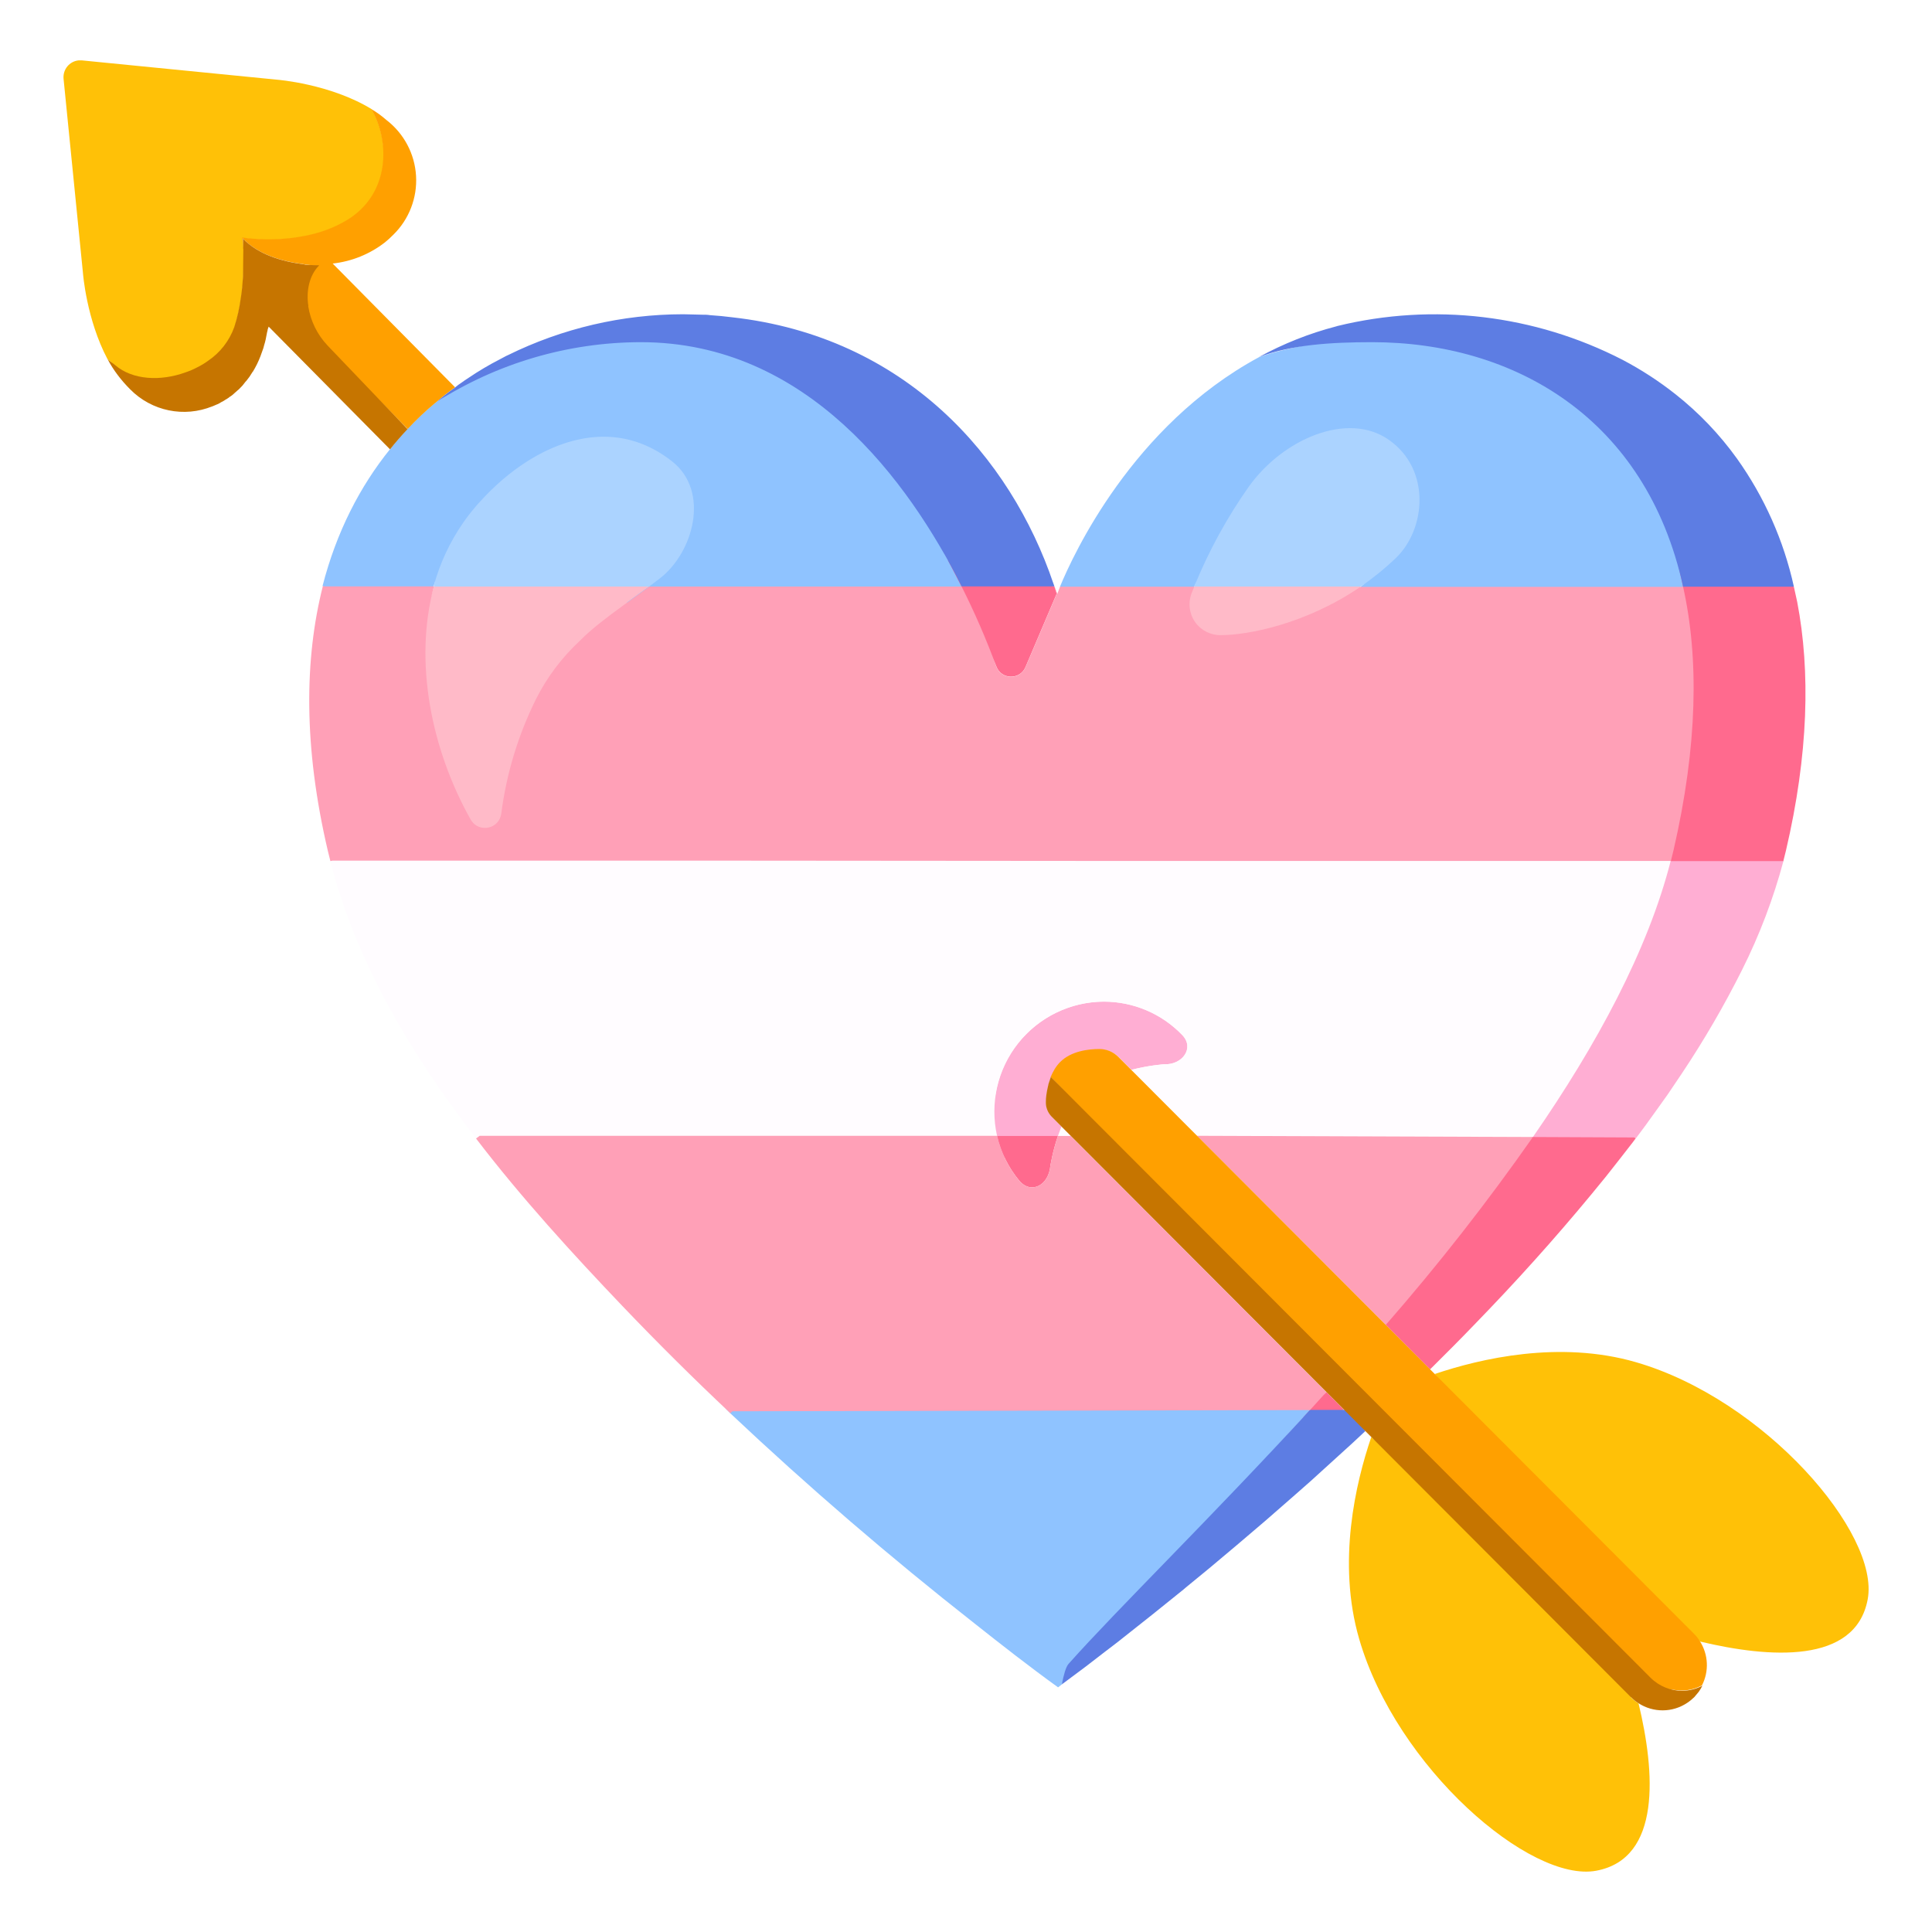
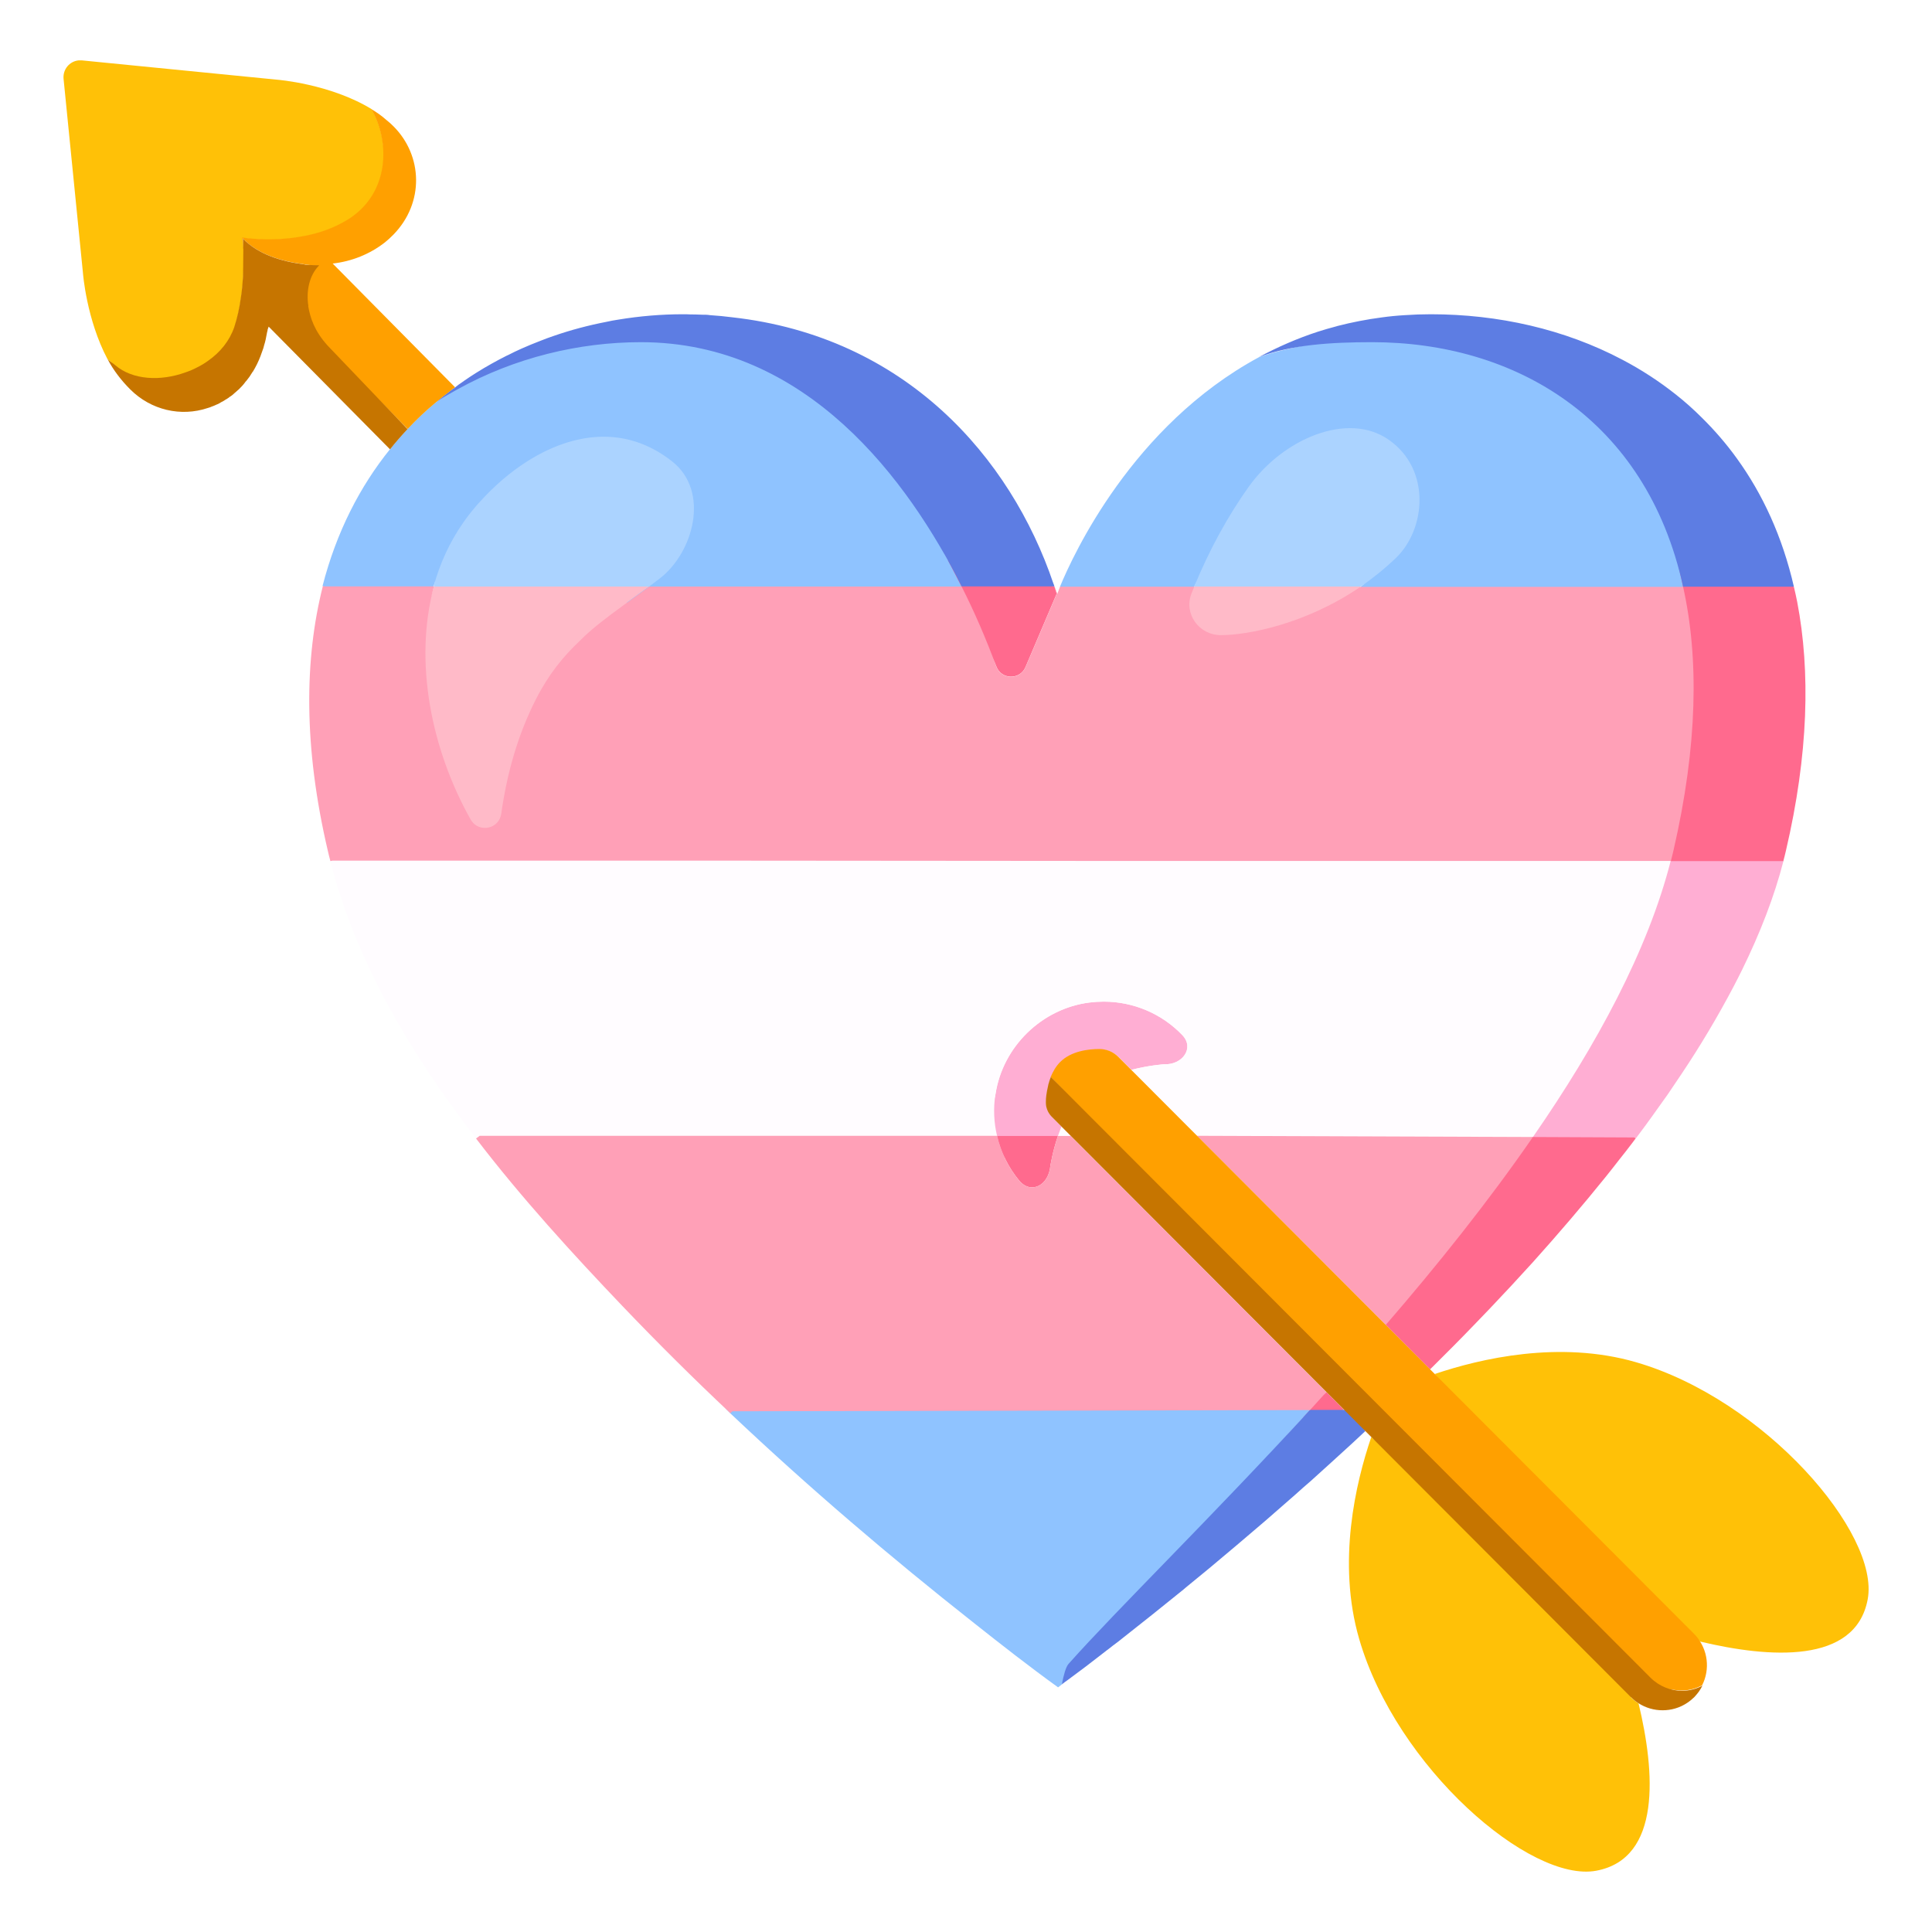
- <svg xmlns="http://www.w3.org/2000/svg" xml:space="preserve" viewBox="0 0 128 128">
-   <path fill="#FFAED3" d="m115.15 53.47-4.45 3.57c-7.26 3.25-15.4 14.02-11.99 21.25l9.59-2.93.08.06.64-.86.82-1.14.65-.91.93-1.38a63.85 63.85 0 0 0 4-6.88 38.15 38.15 0 0 0 2.74-7.21l-3.01-3.57zM73.13 66.36a7.29 7.29 0 0 0-7.17 6.12c-.15.92-1.6 4.1-1.38 5.01l5.52-2.23.23-.62-.05-.05-.59-.59a1.35 1.35 0 0 1-.38-.97c.01-.29.05-.65.14-1.03 0-.06.02-.12.04-.18.12-.52.38-1.02.79-1.43.72-.72 1.85-.86 2.6-.86.46 0 .91.18 1.24.51l.84.84c1.2-.31 2.18-.37 2.18-.37 1.2.05 2.02-1.07 1.2-1.93a7.2 7.2 0 0 0-5.21-2.22z" />
-   <path fill="#FFFCFF" d="M73.16 51.31 31.54 56.1l-9.53.91-.13.03c1.69 6.65 5.34 12.79 9.66 18.39l17.29 6.65 17.23-6.82a7.29 7.29 0 0 1 7.06-8.9c1.97 0 3.85.8 5.21 2.22.82.86 0 1.98-1.2 1.93 0 0-.98.06-2.18.37l4.45 4.47 8.26 2.5 13.9-2.52c4.24-6.12 7.62-12.38 9.13-18.3l-37.53-5.72z" />
-   <path fill="#FF6A8E" d="m119.07 39.88-.22-1-10.74-4.02c-2.19 3.57 1.86 10.55.26 17.5-.06.24 1.6 4.3 2.32 4.69h7.46l.17-.68c1.5-6.41 1.63-11.89.75-16.49zm-17.51 35.45c-8.89 3.34-11.82 8.05-9.75 12.45l2.93 2.94h.01c.98-.97 1.96-1.95 2.93-2.96l1.01-1.05a141.2 141.2 0 0 0 7.7-8.75l.89-1.13.88-1.13.21-.28-.08-.06-6.73-.03zm-13.69 16.9c-.36.4-2.21 1.49-2.57 1.87l3.75-.69-1.17-1.18h-.01zM67.52 78.21c.79.95 1.97.32 2.07-.99.01 0 .13-.88.5-1.96h-4.03a7.18 7.18 0 0 0 1.46 2.95zm.42-34.01 2.07-4.87-.15-.47-7.99-1.94c1.03 2.04 3.63 5.84 4.14 7.23.32.88 1.56.91 1.93.05z" />
-   <path fill="#FFBAC8" d="m79.12 38.86-3.76 2.01c-.53 1.35 7.69 5.08 9.14 5.08 1.71 0 4.54-4.3 5.63-7.09l-5.14-2.52-5.87 2.52zM35.4 37.03l-3.52.41-3.13 1.4c-1.36 5.02-4.31 10.05-1.73 14.63.22.39 4.16 2.63 4.53 2.63.5 0 4.45-.66 4.54-1.26.37-2.64-.02-4.54 1.19-6.91.83-1.63 1.87-1.64 2.97-2.67.42-.42 3.06-1.78 3.52-2.15 1.02-.81-1.9-3.41-.74-4.26l-2.48-1.57-5.15-.25z" />
-   <path fill="#ABD3FF" d="M93.36 27.86c-2.73-1.93-11.39.46-13.65 3.63-1.44 2.02.37 5.03-.59 7.37h11.01c.81-.55 3.94-1.22 4.7-1.95 1.96-1.9 1.32-7.09-1.47-9.06v.01zm-45.08.56c-3.13-2.46-9.77-3.65-12.68-1.82-1.18.74-3.14 1.32-4.06 2.34-.21.22-1.2 1.73-1.39 1.96-.18.23-1.25 2.52-1.41 2.76-.9 1.29.41 3.7 0 5.2h14.28l.11-.08c.19-.14 3.95-1.18 4.17-1.27 4.81-2.01 3.52-7.09.98-9.09z" />
-   <path fill="#8FC3FF" d="m90.13 38.88 10.16 5.95 11.22-5.95c-2.45-11.17-3.14-14.56-16.45-16.74-2.63-.43-9.48.7-11.66 1.53-8.38 4.53-12.31 13.11-13.17 15.19l4.08 6.4 4.81-6.4a33.29 33.29 0 0 1 3.61-6.61c2.26-3.17 6.57-5.03 9.3-3.1 2.79 1.97 2.43 5.9.47 7.8-.76.73-1.56 1.37-2.37 1.93zM48.39 93.64a236.7 236.7 0 0 0 16.14 13.89c1.83 1.45 3.67 2.89 5.57 4.26l.25-.19c.12-.61 3.33-3.54 3.52-3.75 3.26-3.66 6.35-7.27 12.92-14.43l-28.77-7.54s-14.79 2.88-9.63 7.76zm-4.96-71.5c-4.09 0-8.26.81-12.06 2.92-.49.27-2.05 1.31-2.52 1.62l-.02.01a19.85 19.85 0 0 0-2.99 3.07c-2 2.48-3.55 5.49-4.47 9.06l3.89 2.83 3.47-2.81a13.62 13.62 0 0 1 1.95-4.2c.16-.24.34-.47.52-.7.19-.23.38-.47.59-.69.92-1.02 2-1.97 3.18-2.71 2.91-1.83 6.42-2.44 9.55.02 2.54 1.99 1.43 6.07-.84 7.79l-.56.42-1.6 1.16 22.18-1.07c-3.53-7.01-9.27-16.72-20.27-16.72z" />
-   <path fill="#5D7DE3" d="M115.07 30.37a21.15 21.15 0 0 0-4.05-4.24 22.6 22.6 0 0 0-3.52-2.29 27.18 27.18 0 0 0-18.9-2.24l-.06.02a22.43 22.43 0 0 0-5.14 2.04c2.18-.83 4.83-.99 7.5-.99 9.42 0 18.16 5.03 20.61 16.2h7.34a23.2 23.2 0 0 0-3.78-8.5zM86.79 93.41c-6.57 7.16-12.73 13.16-15.99 16.82-.19.21-.33.75-.45 1.36l.02-.01.39-.29 1.18-.88 1.27-.98.25-.19.6-.46 2.26-1.79 2.1-1.69.15-.13 1.56-1.28c1.17-.98 2.42-2.03 3.71-3.14l1.98-1.73 1.01-.89 2.74-2.49.89-.83-1.12-1.4h-2.55zM48.5 21.02c-.48-.06-.96-.11-1.46-.14-.17-.03-.34-.03-.52-.03a21.9 21.9 0 0 0-.81-.02l-.46-.01a26.3 26.3 0 0 0-11.6 2.71l-.11.05-.96.51c-.35.19-.69.4-1.03.61l-.76.5-.21.15c-.14.09-.28.19-.42.31l-.42.3a16 16 0 0 0-.88.71 25.23 25.23 0 0 1 13.6-4c11.01 0 17.72 9.17 21.25 16.18h6.15l-.07-.19c-2.83-8.37-9.81-16.36-21.29-17.64z" />
-   <path fill="#FFC107" d="M108.39 90.25c-5.06-1.47-10.31-.24-13.33.78l13.31 16.38c.15.15 4.17 1.17 4.28 1.35 4.53 1.08 10.28 1.53 11.09-2.8.82-4.37-6.84-13.24-15.35-15.71zm.15 22.59c-.17-.1-.33-.23-.47-.38l-.05-2.63-17.17-14.62c-1.03 3.02-2.28 8.29-.8 13.38 2.47 8.51 11.34 16.17 15.71 15.35 4.33-.81 3.89-6.55 2.8-11.08l-.02-.02zM23.05 14.59c2.77-1.7 2.87-5.13 1.57-7.34v-.02c-2.75-1.68-6.26-1.95-6.26-1.95L5.42 4h-.21c-.61.06-1.05.6-1 1.21L5.5 18.13s.23 3.03 1.62 5.66l.53.48c1.14.98 3 1.07 4.64.48a5.58 5.58 0 0 0 1.5-.77 4.5 4.5 0 0 0 1.75-2.27 13.77 13.77 0 0 0 .58-3.37l.02-1.79-.01-.08c-.02-.44-.06-.71-.06-.71s1.96.34 4.18-.11c.93-.18 1.9-.51 2.8-1.06z" />
-   <path fill="#FFA0B7" d="M70.09 75.26c-.37 1.08-.49 1.96-.5 1.96-.1 1.31-1.28 1.94-2.07.99a7.16 7.16 0 0 1-1.46-2.96H31.78l-.24.18c3.03 3.96 6.41 7.65 9.67 11.07 2.33 2.44 4.72 4.82 7.18 7.13l.13-.13 38.27-.08 1.08-1.19-17.55-17.59-.23.62zm41.42-36.38H90.13c-3.66 2.5-7.53 3.2-9.24 3.2a2.04 2.04 0 0 1-1.95-2.76l.18-.45h-8.89l-.18.47-.18-.47h-.01l.15.47-2.07 4.87c-.37.86-1.61.83-1.93-.05a50.78 50.78 0 0 0-2.3-5.3H43.02c-1.16.85-2.26 1.61-3.28 2.42-.46.37-.91.75-1.32 1.17a13.63 13.63 0 0 0-2.91 3.87 23.93 23.93 0 0 0-2.3 7.59c-.09.6-.58.94-1.08.94-.37 0-.73-.17-.95-.56-2.58-4.58-3.79-10.42-2.43-15.44h-7.24l-.12-.02c-1.22 4.81-1.29 10.63.33 17.54l.17.68.13-.03h25.93l25.18.02h37.57l.18-.73c1.6-6.95 1.68-12.73.63-17.43zM79.3 75.25l.1.1 12.41 12.43a148.2 148.2 0 0 0 9.75-12.45l-22.06-.08h-.2z" />
-   <path fill="#FFFCFF" d="m70.95 75.26-.63-.62-.23.62z" />
-   <path fill="#FFA000" d="m25.5 16.06.28-.24.28-.27a5.04 5.04 0 0 0-.46-7.6 6.47 6.47 0 0 0-1.01-.73c1.3 2.21 1.2 5.64-1.57 7.34-.9.55-1.87.88-2.8 1.06-2.22.45-4.18.11-4.18.11s.04.27.06.71c0-.37-.01-.65-.03-.65 1.06 1.08 2.57 1.52 4.09 1.72l.12.02.74.08c-.68.67-.87 1.72-.72 2.66a5.17 5.17 0 0 0 1.31 2.69l5.4 5.46c.58-.62 1.19-1.2 1.83-1.73l.02-.01.08-.07a11.8 11.8 0 0 1 1.21-.95l-8.11-8.2a6.85 6.85 0 0 0 3.46-1.4zm82.03 93.28h.01l-.02-.02.01.02zm5.09-.61a2.63 2.63 0 0 0-.39-.49L74.08 70.01a1.76 1.76 0 0 0-1.24-.51c-.75 0-1.88.14-2.6.86-.29.29-.48.64-.63.99l37.83 39.57c.58.58 3.22 1.08 3.98 1.08.46 0 .92-.12 1.34-.34a2.94 2.94 0 0 0-.14-2.93z" />
-   <path fill="#C67500" d="M111.45 112.02c-.76 0-1.52-.29-2.1-.87L71.24 72.98l-1.62-1.63-.15.45-.04.18c-.09.38-.14.74-.14 1.03-.01.36.13.71.38.97l.59.59.05.05 37.74 37.82h.01c.14.15.3.28.47.39h.02v.01a2.93 2.93 0 0 0 3.23-.02c.17-.11.32-.24.47-.38l.3-.36c.09-.13.17-.26.24-.4a2.9 2.9 0 0 1-1.34.34zM20.43 20.27c-.15-.94.04-2.02.72-2.69-.25-.02-.61-.01-.86-.04h-.03l-.09-.02c-1.52-.2-3.03-.64-4.09-1.72.03 0 .03.28.03.65l.01.08-.02 1.79c-.03.48-.07.96-.15 1.44-.09.66-.23 1.29-.43 1.91a4.53 4.53 0 0 1-1.73 2.23c-.22.16-.46.31-.71.43-.26.14-.52.25-.79.34-1.65.6-3.5.51-4.65-.47-.17-.15-.35-.24-.51-.4.4.75.9 1.4 1.5 2a5 5 0 0 0 5.44 1.12h.01l.3-.13h.01c.09-.04.19-.09.29-.16h.01c.09-.05.19-.1.28-.17h.01c.09-.05.18-.12.27-.19h.01c.09-.06.18-.13.27-.22l.26-.23h.01l.25-.26.01-.01.23-.29h.01l.23-.3.21-.33h.01c.2-.33.37-.67.51-1.04l.19-.53.05-.19a4 4 0 0 0 .1-.37c.05-.23.08-.45.13-.63v-.01l.01-.05.06-.17 8.04 8.13c.37-.47.76-.91 1.16-1.34l-5.29-5.53a4.9 4.9 0 0 1-1.29-2.62l.01-.01zm-4.88 1.36a11.35 11.35 0 0 1-.01 0h.01zM90.44 94.8l-1.4-1.41 1.41 1.41h-.01z" />
+ <svg xmlns="http://www.w3.org/2000/svg" version="1.1" id="Layer_4" x="0px" y="0px" viewBox="0 0 128 128" enable-background="new 0 0 128 128" xml:space="preserve">
+   <path fill="#FFAED3" d="M115.15,53.47l-4.45,3.57c-7.26,3.25-15.4,14.02-11.99,21.25l9.59-2.93l0.08,0.06  c0.21-0.29,0.43-0.57,0.64-0.86c0.28-0.38,0.55-0.76,0.82-1.14c0.22-0.3,0.43-0.61,0.65-0.91l0.93-1.38  c1.24-1.85,2.38-3.77,3.42-5.74c0.2-0.38,0.39-0.76,0.58-1.14c1.19-2.43,2.13-4.84,2.74-7.21L115.15,53.47L115.15,53.47z   M73.13,66.36c-0.31,0-0.63,0.02-0.95,0.06c-3.15,0.4-5.74,2.92-6.22,6.06c-0.15,0.92-1.6,4.1-1.38,5.01l5.52-2.23  c0.07-0.2,0.15-0.41,0.23-0.62l-0.05-0.05L69.69,74c-0.25-0.26-0.39-0.61-0.38-0.97c0.01-0.29,0.05-0.65,0.14-1.03  c0-0.06,0.02-0.12,0.04-0.18c0.12-0.52,0.38-1.02,0.79-1.43c0.72-0.72,1.85-0.86,2.6-0.86c0.46,0,0.91,0.18,1.24,0.51l0.84,0.84  c1.2-0.31,2.18-0.37,2.18-0.37c1.2,0.05,2.02-1.07,1.2-1.93C76.98,67.16,75.1,66.36,73.13,66.36L73.13,66.36z" />
+   <path fill="#FFFCFF" d="M73.16,51.31L31.54,56.1l-9.53,0.91l-0.13,0.03c1.69,6.65,5.34,12.79,9.66,18.39l17.29,6.65l17.23-6.82  c-0.21-0.87-0.26-1.81-0.11-2.78c0.48-3.14,3.07-5.66,6.22-6.06c0.32-0.04,0.64-0.06,0.95-0.06c1.97,0,3.85,0.8,5.21,2.22  c0.82,0.86,0,1.98-1.2,1.93c0,0-0.98,0.06-2.18,0.37l4.45,4.47l8.26,2.5l13.9-2.52c4.24-6.12,7.62-12.38,9.13-18.3L73.16,51.31  L73.16,51.31z" />
+   <path fill="#FF6A8E" d="M119.07,39.88c-0.07-0.34-0.14-0.68-0.22-1l-10.74-4.02c-2.19,3.57,1.86,10.55,0.26,17.5  c-0.06,0.24,1.6,4.3,2.32,4.69h7.46c0.06-0.23,0.12-0.45,0.17-0.68C119.82,49.96,119.95,44.48,119.07,39.88L119.07,39.88z   M101.56,75.33c-8.89,3.34-11.82,8.05-9.75,12.45l2.93,2.94h0.01c0.98-0.97,1.96-1.95,2.93-2.96c0.33-0.34,0.67-0.69,1.01-1.05  c0.97-1.02,1.93-2.05,2.88-3.1c1.66-1.85,3.28-3.74,4.82-5.65c0.3-0.38,0.6-0.75,0.89-1.13c0.3-0.37,0.59-0.75,0.88-1.13  c0.07-0.09,0.14-0.19,0.21-0.28l-0.08-0.06L101.56,75.33L101.56,75.33z M87.87,92.23c-0.36,0.4-2.21,1.49-2.57,1.87l3.75-0.69  l-1.17-1.18H87.87z M67.52,78.21c0.79,0.95,1.97,0.32,2.07-0.99c0.01,0,0.13-0.88,0.5-1.96h-4.03  C66.31,76.34,66.81,77.35,67.52,78.21z M67.94,44.2l2.07-4.87c-0.05-0.16-0.1-0.31-0.15-0.47l-7.99-1.94  c1.03,2.04,3.63,5.84,4.14,7.23C66.33,45.03,67.57,45.06,67.94,44.2L67.94,44.2z" />
+   <path fill="#FFBAC8" d="M79.12,38.86l-3.76,2.01c-0.53,1.35,7.69,5.08,9.14,5.08c1.71,0,4.54-4.3,5.63-7.09l-5.14-2.52L79.12,38.86  L79.12,38.86z M35.4,37.03l-3.52,0.41l-3.13,1.4c-1.36,5.02-4.31,10.05-1.73,14.63c0.22,0.39,4.16,2.63,4.53,2.63  c0.5,0,4.45-0.66,4.54-1.26c0.37-2.64-0.02-4.54,1.19-6.91c0.83-1.63,1.87-1.64,2.97-2.67c0.42-0.42,3.06-1.78,3.52-2.15  c1.02-0.81-1.9-3.41-0.74-4.26l-2.48-1.57L35.4,37.03L35.4,37.03z" />
+   <path fill="#ABD3FF" d="M93.36,27.86c-2.73-1.93-11.39,0.46-13.65,3.63c-1.44,2.02,0.37,5.03-0.59,7.37h11.01  c0.81-0.55,3.94-1.22,4.7-1.95c1.96-1.9,1.32-7.09-1.47-9.06l0,0V27.86z M48.28,28.42c-3.13-2.46-9.77-3.65-12.68-1.82  c-1.18,0.74-3.14,1.32-4.06,2.34c-0.21,0.22-1.2,1.73-1.39,1.96c-0.18,0.23-1.25,2.52-1.41,2.76c-0.9,1.29,0.41,3.7,0,5.2h14.28  l0.11-0.08c0.19-0.14,3.95-1.18,4.17-1.27C52.11,35.5,50.82,30.42,48.28,28.42L48.28,28.42L48.28,28.42z" />
+   <path fill="#8FC3FF" d="M90.13,38.88l10.16,5.95l11.22-5.95c-2.45-11.17-3.14-14.56-16.45-16.74c-2.63-0.43-9.48,0.7-11.66,1.53  c-8.38,4.53-12.31,13.11-13.17,15.19l4.08,6.4l4.81-6.4c0.96-2.33,2.17-4.59,3.61-6.61c2.26-3.17,6.57-5.03,9.3-3.1  c2.79,1.97,2.43,5.9,0.47,7.8C91.74,37.68,90.94,38.32,90.13,38.88L90.13,38.88z M48.39,93.64c5.16,4.88,10.57,9.5,16.14,13.89  c1.83,1.45,3.67,2.89,5.57,4.26c0,0,0.09-0.06,0.25-0.19c0.12-0.61,3.33-3.54,3.52-3.75c3.26-3.66,6.35-7.27,12.92-14.43  l-28.77-7.54C58.02,85.88,43.23,88.76,48.39,93.64z M43.43,22.14c-4.09,0-8.26,0.81-12.06,2.92c-0.49,0.27-2.05,1.31-2.52,1.62  c-0.01,0-0.01,0.01-0.02,0.01c-0.64,0.53-1.25,1.11-1.83,1.73c-0.4,0.43-0.79,0.87-1.16,1.34c-2,2.48-3.55,5.49-4.47,9.06l3.89,2.83  l3.47-2.81c0.41-1.49,1.05-2.91,1.95-4.2c0.16-0.24,0.34-0.47,0.52-0.7c0.19-0.23,0.38-0.47,0.59-0.69c0.92-1.02,2-1.97,3.18-2.71  c2.91-1.83,6.42-2.44,9.55,0.02c2.54,1.99,1.43,6.07-0.84,7.79c-0.19,0.14-0.37,0.28-0.56,0.42l-1.6,1.16l22.18-1.07  C60.17,31.85,54.43,22.14,43.43,22.14L43.43,22.14L43.43,22.14z" />
+   <path fill="#5D7DE3" d="M115.07,30.37c-0.69-0.96-1.47-1.86-2.31-2.69c-0.55-0.55-1.13-1.07-1.74-1.55  c-1.1-0.87-2.28-1.64-3.52-2.29c-3.85-2.04-8.26-3.02-12.7-3.02c-0.59,0-1.16,0.02-1.73,0.06c-0.52,0.03-1.03,0.08-1.53,0.15  c-0.99,0.13-1.97,0.32-2.94,0.57c-0.02,0.01-0.04,0.01-0.06,0.02c-0.42,0.11-0.84,0.23-1.24,0.36c-1.35,0.44-2.65,1.01-3.9,1.68  c2.18-0.83,4.83-0.99,7.5-0.99c9.42,0,18.16,5.03,20.61,16.2h7.34C118.09,35.56,116.78,32.73,115.07,30.37L115.07,30.37z   M86.79,93.41c-6.57,7.16-12.73,13.16-15.99,16.82c-0.19,0.21-0.33,0.75-0.45,1.36c0.01,0,0.01-0.01,0.02-0.01  c0.1-0.08,0.23-0.18,0.39-0.29c0.3-0.23,0.7-0.52,1.18-0.88c0.37-0.29,0.8-0.62,1.27-0.98c0.08-0.06,0.16-0.13,0.25-0.19  c0.19-0.15,0.39-0.31,0.6-0.46c0.68-0.54,1.44-1.14,2.26-1.79c0.66-0.53,1.36-1.1,2.1-1.69c0.05-0.05,0.1-0.09,0.15-0.13  c0.51-0.42,1.03-0.84,1.56-1.28c1.17-0.98,2.42-2.03,3.71-3.14c0.65-0.57,1.31-1.14,1.98-1.73c0.33-0.3,0.67-0.6,1.01-0.89  c0.9-0.81,1.81-1.64,2.74-2.49l0.89-0.83l-1.12-1.4C89.34,93.41,86.79,93.41,86.79,93.41z M48.5,21.02  c-0.48-0.06-0.96-0.11-1.46-0.14c-0.17-0.03-0.34-0.03-0.52-0.03c-0.27-0.01-0.54-0.02-0.81-0.02c-0.15-0.01-0.31-0.01-0.46-0.01  c-1.42,0-2.87,0.12-4.31,0.36c-0.25,0.04-0.5,0.08-0.75,0.14c-1.19,0.23-2.37,0.54-3.52,0.94c-0.3,0.1-0.59,0.21-0.89,0.33  c-0.4,0.15-0.8,0.32-1.19,0.49c-0.32,0.14-0.63,0.29-0.94,0.45c-0.04,0.02-0.08,0.03-0.11,0.05c-0.32,0.16-0.64,0.33-0.96,0.51  c-0.35,0.19-0.69,0.4-1.03,0.61c-0.26,0.16-0.51,0.33-0.76,0.5l-0.21,0.15c-0.14,0.09-0.28,0.19-0.42,0.31  c-0.14,0.09-0.28,0.19-0.42,0.3c-0.27,0.2-0.54,0.42-0.8,0.64c-0.03,0.02-0.05,0.04-0.08,0.07c0.47-0.31,0.95-0.6,1.44-0.87  c3.8-2.11,8.07-3.13,12.16-3.13c11.01,0,17.72,9.17,21.25,16.18h6.15c-0.02-0.06-0.04-0.13-0.07-0.19  C66.96,30.29,59.98,22.3,48.5,21.02L48.5,21.02z" />
+   <path fill="#FFC107" d="M108.39,90.25c-5.06-1.47-10.31-0.24-13.33,0.78l13.31,16.38c0.15,0.15,4.17,1.17,4.28,1.35  c4.53,1.08,10.28,1.53,11.09-2.8C124.56,101.59,116.9,92.72,108.39,90.25z M108.54,112.84c-0.17-0.1-0.33-0.23-0.47-0.38l-0.05-2.63  L90.85,95.21c-1.03,3.02-2.28,8.29-0.8,13.38c2.47,8.51,11.34,16.17,15.71,15.35c4.33-0.81,3.89-6.55,2.8-11.08L108.54,112.84  L108.54,112.84z M23.05,14.59c2.77-1.7,2.87-5.13,1.57-7.34V7.23l0,0c-2.75-1.68-6.26-1.95-6.26-1.95L5.42,4H5.21  c-0.61,0.06-1.05,0.6-1,1.21L5.5,18.13c0,0,0.23,3.03,1.62,5.66c0,0,0.35,0.32,0.53,0.48c1.14,0.98,3,1.07,4.64,0.48  c0.27-0.09,0.53-0.2,0.79-0.34c0.25-0.13,0.49-0.27,0.71-0.43c0.81-0.57,1.45-1.34,1.75-2.27c0.2-0.63,0.34-1.27,0.43-1.93  c0.08-0.47,0.12-0.96,0.15-1.44c0.01-0.11,0.02-1.08,0.02-1.79c0-0.03,0-0.05-0.01-0.08c-0.02-0.44-0.06-0.71-0.06-0.71  s1.96,0.34,4.18-0.11C21.18,15.47,22.15,15.14,23.05,14.59L23.05,14.59z" />
+   <path fill="#FFA0B7" d="M70.09,75.26c-0.37,1.08-0.49,1.96-0.5,1.96c-0.1,1.31-1.28,1.94-2.07,0.99c-0.71-0.86-1.21-1.87-1.46-2.96  H31.78l-0.24,0.18c3.03,3.96,6.41,7.65,9.67,11.07c2.33,2.44,4.72,4.82,7.18,7.13l0.13-0.13l38.27-0.08  c0.36-0.39,0.72-0.79,1.08-1.19L70.32,74.64C70.24,74.85,70.16,75.06,70.09,75.26z M111.51,38.88L111.51,38.88H90.13  c-3.66,2.5-7.53,3.2-9.24,3.2c-1.45,0-2.48-1.41-1.95-2.76l0.18-0.45h-8.89c-0.12,0.3-0.18,0.47-0.18,0.47s-0.06-0.17-0.18-0.47  h-0.01c0.05,0.16,0.1,0.31,0.15,0.47l-2.07,4.87c-0.37,0.86-1.61,0.83-1.93-0.05c-0.67-1.81-1.43-3.58-2.3-5.3H43.02  c-1.16,0.85-2.26,1.61-3.28,2.42l0,0c-0.46,0.37-0.91,0.75-1.32,1.17l0,0c-1.1,1.03-2.08,2.24-2.91,3.87  c-1.21,2.37-1.93,4.95-2.3,7.59c-0.09,0.6-0.58,0.94-1.08,0.94c-0.37,0-0.73-0.17-0.95-0.56c-2.58-4.58-3.79-10.42-2.43-15.44h-7.24  l-0.12-0.02c-1.22,4.81-1.29,10.63,0.33,17.54c0.05,0.23,0.11,0.45,0.17,0.68l0.13-0.03h10.11h15.82l25.18,0.02h37.57  c0.07-0.25,0.12-0.49,0.18-0.73C112.48,49.36,112.56,43.58,111.51,38.88L111.51,38.88L111.51,38.88z M79.3,75.25l0.1,0.1  l12.41,12.43c3.43-3.97,6.8-8.18,9.75-12.45L79.5,75.25H79.3z" />
+   <polygon fill="#FFFCFF" points="70.95,75.26 70.32,74.64 70.09,75.26 " />
+   <path fill="#FFA000" d="M25.5,16.06c0.09-0.08,0.19-0.16,0.28-0.24c0.09-0.09,0.19-0.18,0.28-0.27c2.07-2.12,1.94-5.24,0.02-7.17  c-0.15-0.15-0.31-0.3-0.48-0.43c-0.31-0.28-0.66-0.52-1.01-0.73c1.3,2.21,1.2,5.64-1.57,7.34c-0.9,0.55-1.87,0.88-2.8,1.06  c-2.22,0.45-4.18,0.11-4.18,0.11s0.04,0.27,0.06,0.71c0-0.37-0.01-0.65-0.03-0.65c1.06,1.08,2.57,1.52,4.09,1.72l0.12,0.02  c0.25,0.03,0.49,0.06,0.74,0.08c-0.68,0.67-0.87,1.72-0.72,2.66c0.16,1.01,0.62,1.94,1.31,2.69l5.4,5.46  c0.58-0.62,1.19-1.2,1.83-1.73c0.01,0,0.01-0.01,0.02-0.01c0.02-0.03,0.05-0.05,0.08-0.07c0.26-0.23,0.53-0.44,0.8-0.64  c0.13-0.11,0.27-0.22,0.41-0.31l-8.11-8.2C23.3,17.32,24.5,16.84,25.5,16.06L25.5,16.06z M107.53,109.34h0.01l-0.02-0.02  C107.52,109.32,107.52,109.32,107.53,109.34L107.53,109.34z M112.62,108.73c-0.11-0.18-0.24-0.34-0.39-0.49L74.08,70.01l0,0  c-0.33-0.33-0.78-0.51-1.24-0.51c-0.75,0-1.88,0.14-2.6,0.86c-0.29,0.29-0.48,0.64-0.63,0.99l37.83,39.57  c0.58,0.58,3.22,1.08,3.98,1.08c0.46,0,0.92-0.12,1.34-0.34c-0.07,0.14-0.15,0.27-0.24,0.4  C113.25,111.07,113.27,109.73,112.62,108.73L112.62,108.73z" />
+   <path fill="#C67500" d="M111.45,112.02c-0.76,0-1.52-0.29-2.1-0.87L71.24,72.98l-1.62-1.63c-0.06,0.15-0.11,0.3-0.15,0.45  c-0.02,0.06-0.03,0.12-0.04,0.18c-0.09,0.38-0.14,0.74-0.14,1.03c-0.01,0.36,0.13,0.71,0.38,0.97l0.59,0.59l0.05,0.05l37.74,37.82  h0.01c0.14,0.15,0.3,0.28,0.47,0.39h0.02c0,0,0,0,0,0.01c0.48,0.31,1.03,0.47,1.6,0.47s1.14-0.16,1.63-0.49  c0.17-0.11,0.32-0.24,0.47-0.38c0.11-0.12,0.21-0.24,0.3-0.36c0.09-0.13,0.17-0.26,0.24-0.4  C112.37,111.9,111.91,112.02,111.45,112.02L111.45,112.02z M20.43,20.27c-0.15-0.94,0.04-2.02,0.72-2.69  c-0.25-0.02-0.61-0.01-0.86-0.04h-0.03l-0.09-0.02c-1.52-0.2-3.03-0.64-4.09-1.72c0.03,0,0.03,0.28,0.03,0.65  c0.01,0.03,0.01,0.05,0.01,0.08c0,0.71-0.02,1.68-0.02,1.79c-0.03,0.48-0.07,0.96-0.15,1.44l0,0c-0.09,0.66-0.23,1.29-0.43,1.91  c-0.31,0.91-0.93,1.67-1.73,2.23c-0.22,0.16-0.46,0.31-0.71,0.43c-0.26,0.14-0.52,0.25-0.79,0.34c-1.65,0.6-3.5,0.51-4.65-0.47  c-0.17-0.15-0.35-0.24-0.51-0.4c0.4,0.75,0.9,1.4,1.5,2c1.37,1.37,3.35,1.83,5.14,1.23c0.1-0.03,0.2-0.06,0.3-0.11h0.01  c0.1-0.04,0.2-0.08,0.3-0.13h0.01c0.09-0.04,0.19-0.09,0.29-0.16h0.01c0.09-0.05,0.19-0.1,0.28-0.17h0.01  c0.09-0.05,0.18-0.12,0.27-0.19h0.01c0.09-0.06,0.18-0.13,0.27-0.22c0.09-0.07,0.17-0.15,0.26-0.23h0.01  c0.08-0.09,0.16-0.17,0.25-0.26c0-0.01,0.01-0.01,0.01-0.01c0.08-0.09,0.16-0.19,0.23-0.29h0.01c0.08-0.1,0.15-0.2,0.23-0.3l0,0  l0.21-0.33h0.01c0.2-0.33,0.37-0.67,0.51-1.04c0.06-0.17,0.13-0.35,0.19-0.53c0.02-0.06,0.03-0.12,0.05-0.19  c0.04-0.12,0.07-0.24,0.1-0.37c0.05-0.23,0.08-0.45,0.13-0.63c-0.01-0.01,0-0.01,0-0.01c0-0.02,0-0.03,0.01-0.05  c0.02-0.06,0.06-0.17,0.06-0.17l8.04,8.13c0.37-0.47,0.76-0.91,1.16-1.34l-5.29-5.53c-0.88-0.97-1.16-1.85-1.29-2.62l0,0  L20.43,20.27z M15.55,21.63L15.55,21.63c0.2-0.61,0.34-1.24,0.42-1.86l0,0c-0.09,0.62-0.23,1.24-0.43,1.86l0,0H15.55z M90.44,94.8  l-1.4-1.41l0,0l1.41,1.41l0,0H90.44z" />
</svg>
